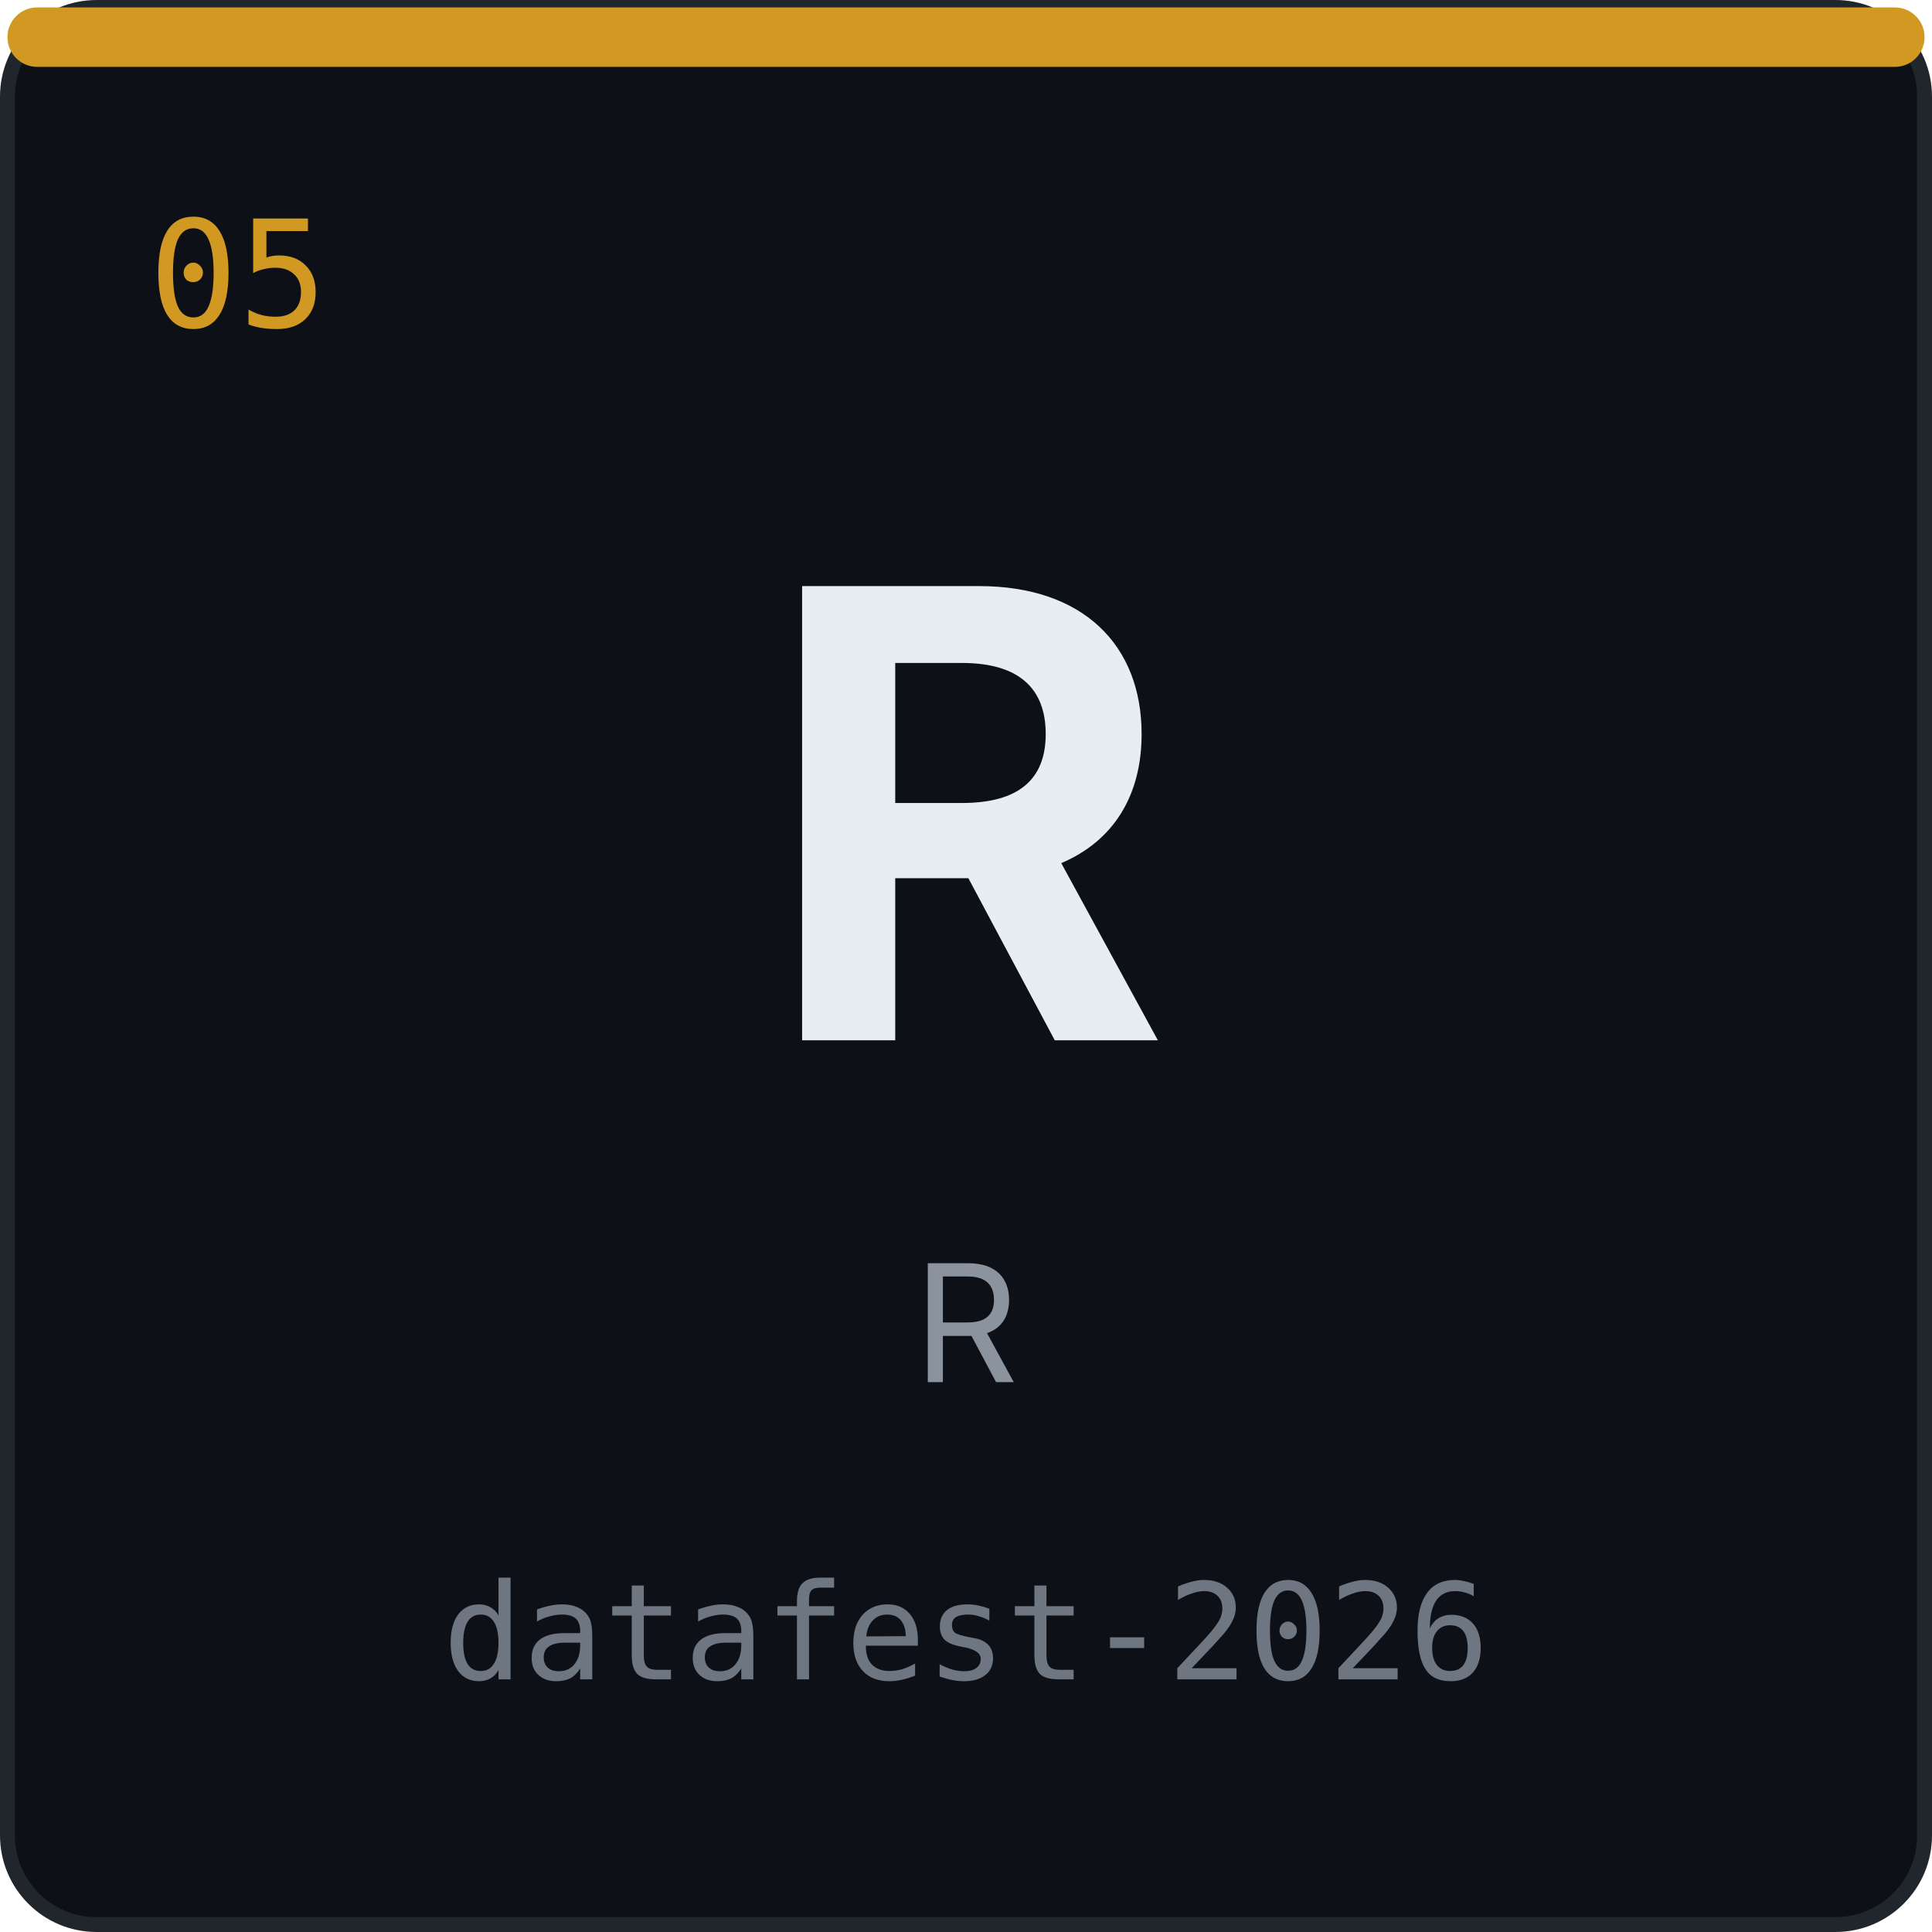
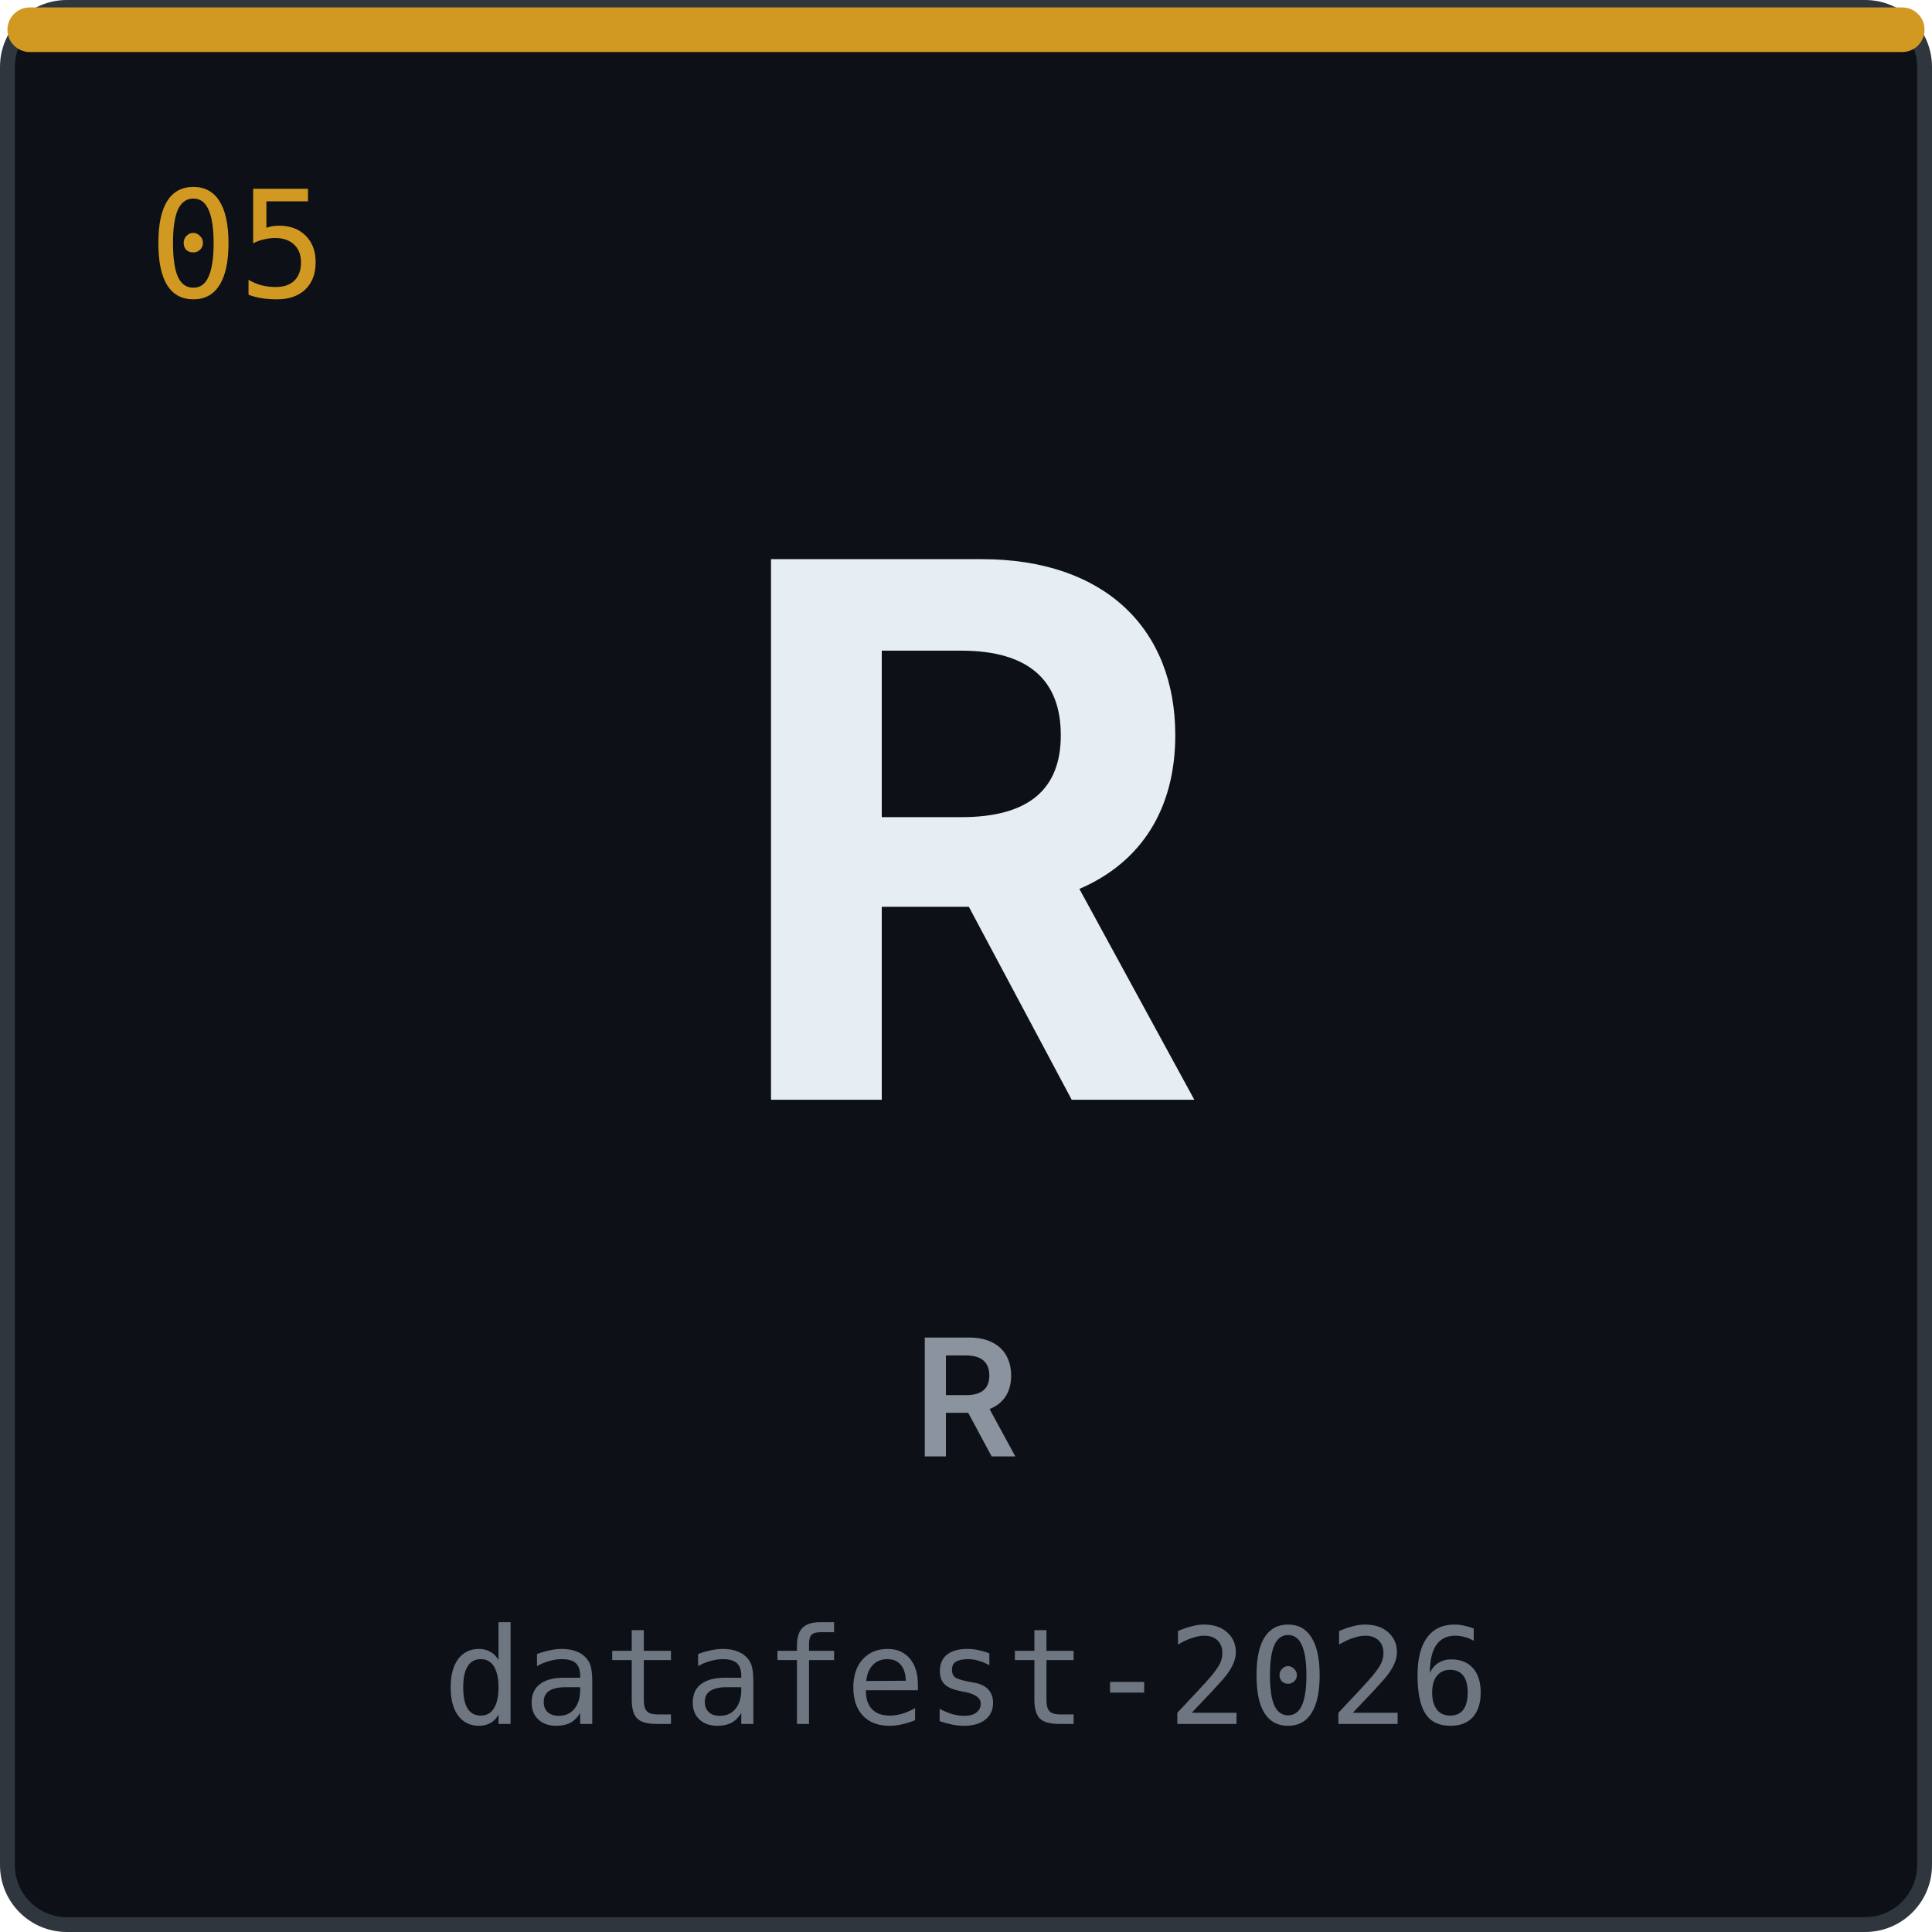
<svg xmlns="http://www.w3.org/2000/svg" width="130" height="130" viewBox="0 0 130 130" role="img" aria-label="05 R R datafest-2026">
  <g opacity="1">
    <set attributeName="opacity" to="0" begin="0s" />
    <animate attributeName="opacity" from="0" to="1" begin="0.32s" dur="0.55s" fill="freeze" />
-     <rect x="0.5" y="0.5" width="129" height="129" rx="6" fill="#0d1117" stroke="#21262d" stroke-width="1" />
-     <rect x="0.5" y="0.5" width="129" height="4" rx="2" fill="#d29922">
+     <rect x="0.5" y="0.5" width="129" height="129" rx="4" fill="#0d1117" stroke="#30363d" stroke-width="1" />
+     <rect x="0.5" y="0.5" width="129" height="3" rx="1.5" fill="#d29922">
      <animate attributeName="opacity" values="1;0.45;1" dur="4s" begin="-1.05s" repeatCount="indefinite" />
    </rect>
-     <text x="10" y="22" font-family="ui-monospace, SFMono-Regular, Menlo, monospace" font-size="10" fill="#d29922">05</text>
-     <text x="65" y="70" font-family="-apple-system, BlinkMacSystemFont, Inter, system-ui, sans-serif" font-size="42" font-weight="700" fill="#e6edf3" text-anchor="middle">R</text>
-     <text x="65" y="93" font-family="-apple-system, BlinkMacSystemFont, Inter, system-ui, sans-serif" font-size="11" fill="#8b949e" text-anchor="middle">R</text>
-     <text x="65" y="113" font-family="ui-monospace, SFMono-Regular, Menlo, monospace" font-size="9" fill="#6e7681" text-anchor="middle">datafest-2026</text>
+     <text x="10" y="20" font-family="ui-monospace, SFMono-Regular, Menlo, monospace" font-size="10" font-weight="500" fill="#d29922">05</text>
+     <text x="65" y="74" font-family="-apple-system, BlinkMacSystemFont, Inter, system-ui, sans-serif" font-size="50" font-weight="700" fill="#e6edf3" text-anchor="middle" letter-spacing="-1">R</text>
+     <text x="65" y="98" font-family="-apple-system, BlinkMacSystemFont, Inter, system-ui, sans-serif" font-size="11" font-weight="600" fill="#8b949e" text-anchor="middle">R</text>
+     <text x="65" y="116" font-family="ui-monospace, SFMono-Regular, Menlo, monospace" font-size="9" fill="#6e7681" text-anchor="middle">datafest-2026</text>
  </g>
</svg>
